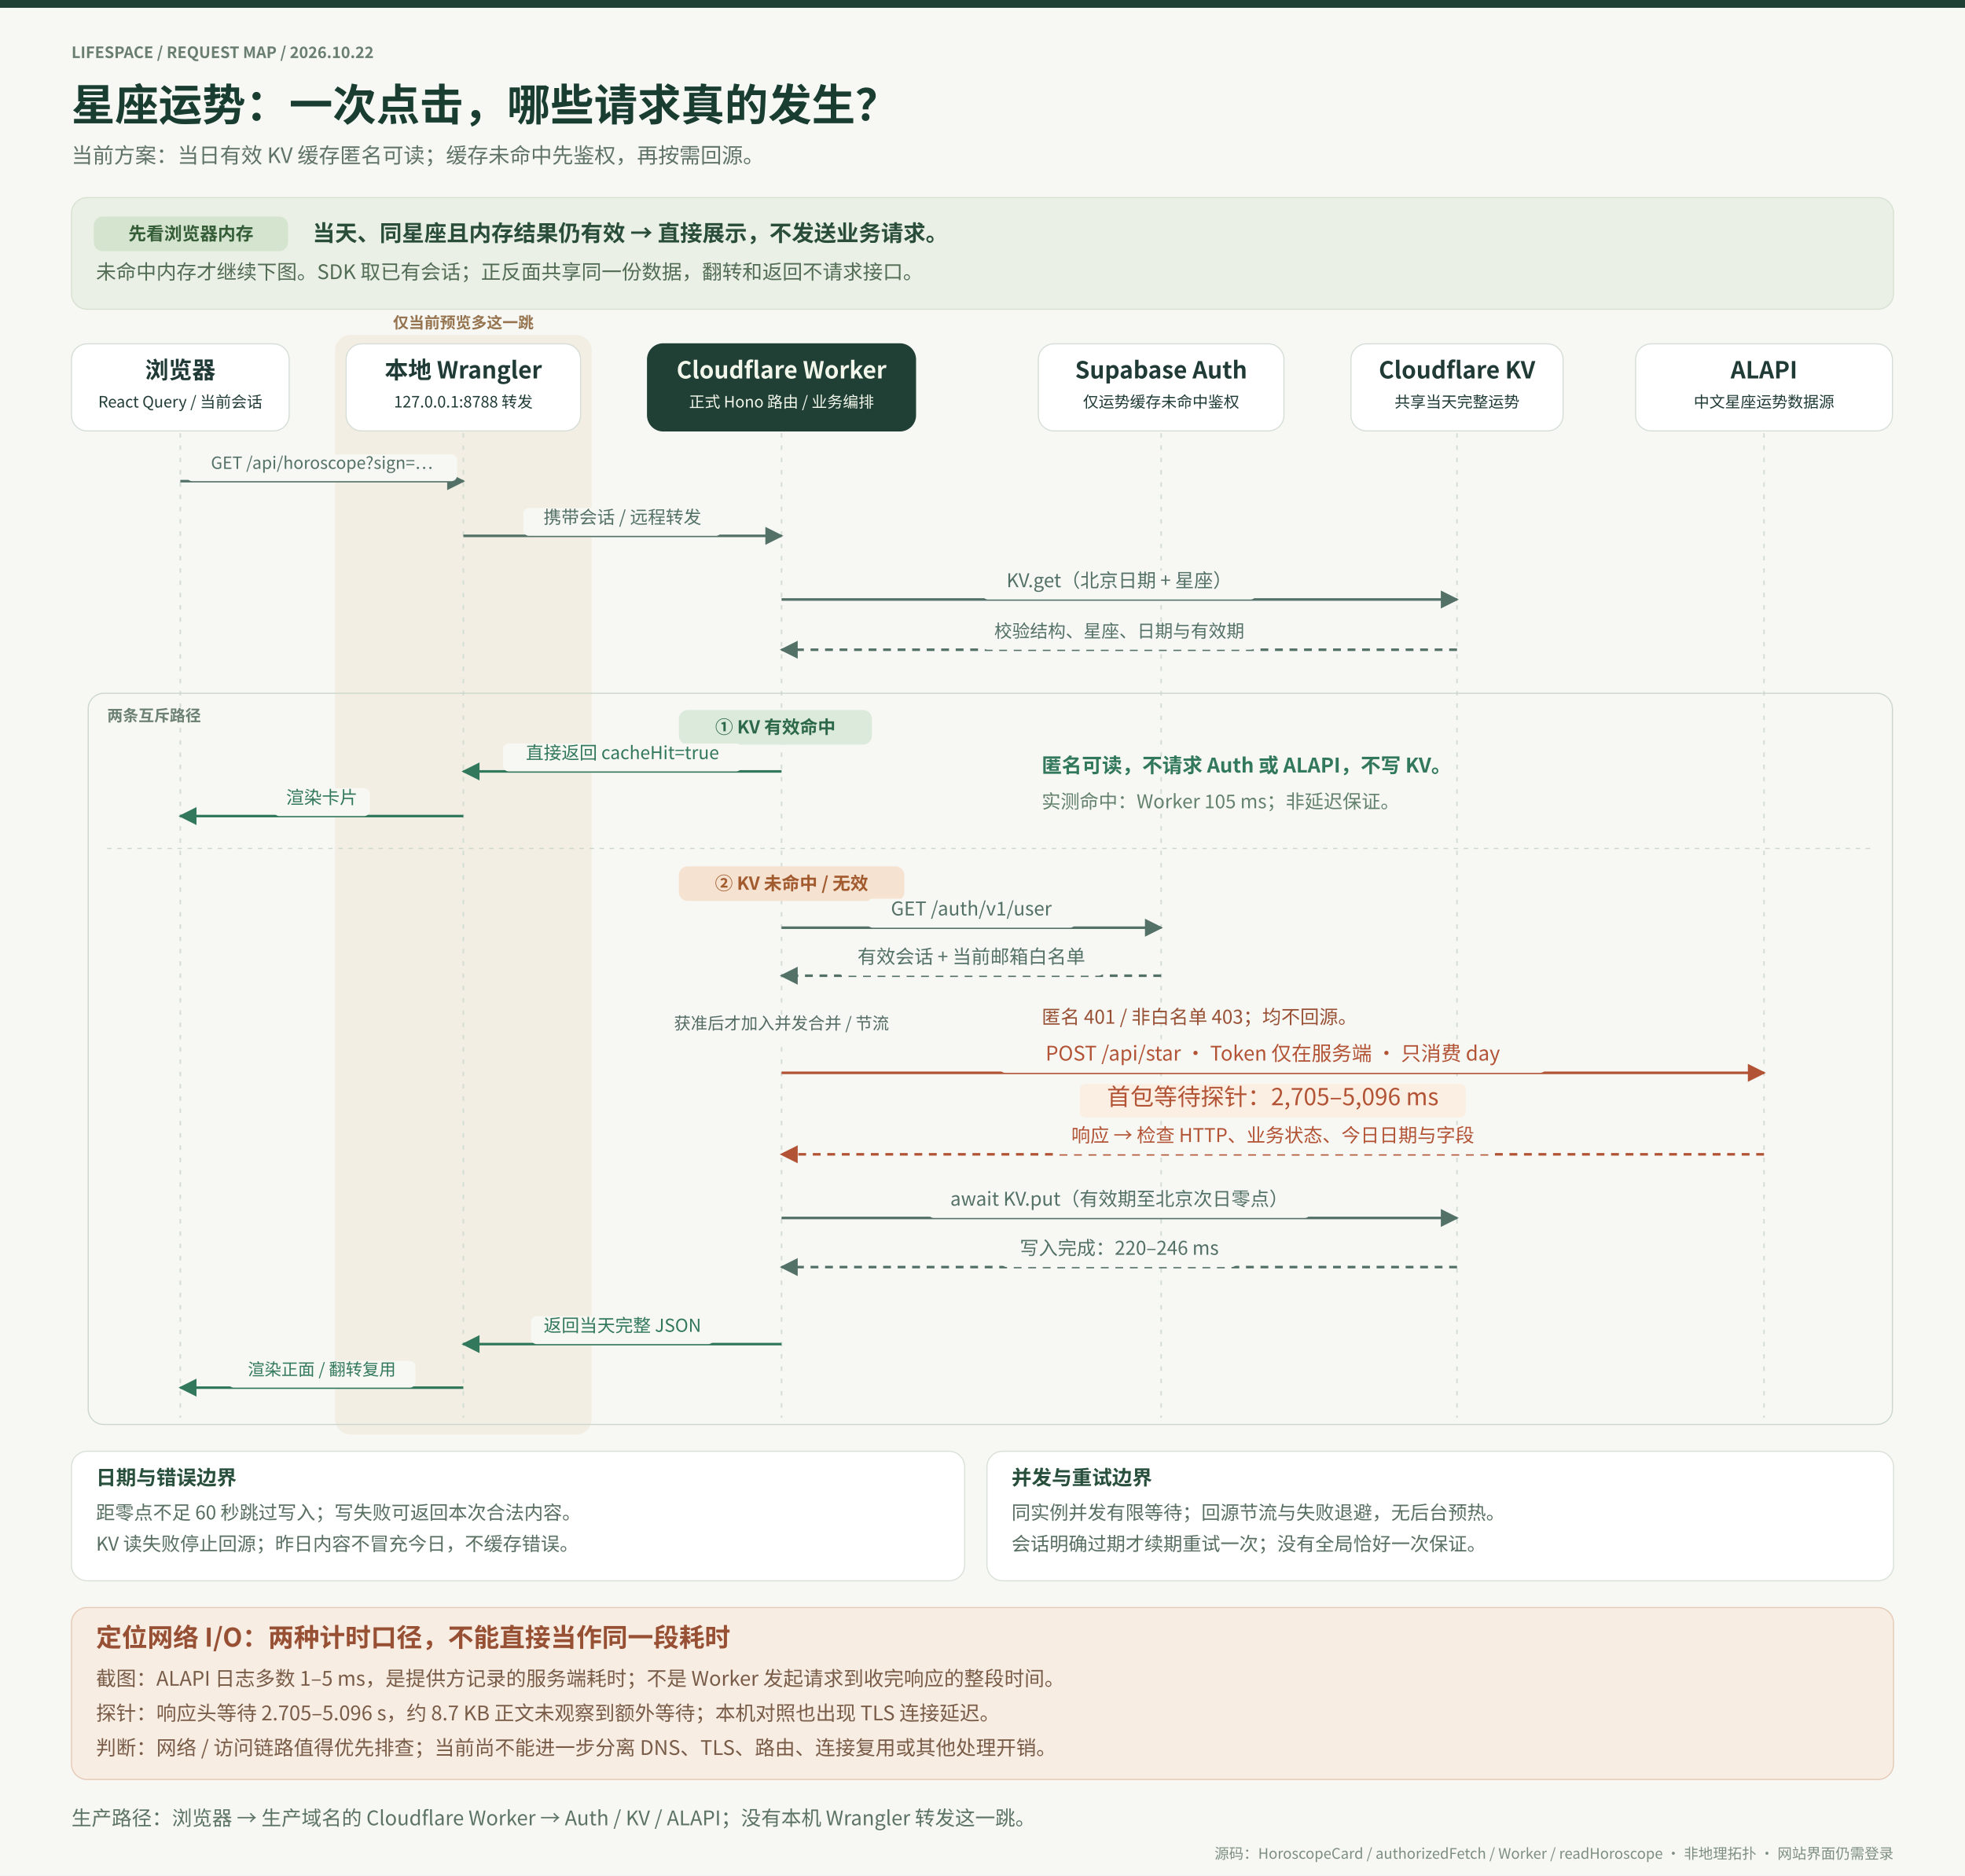
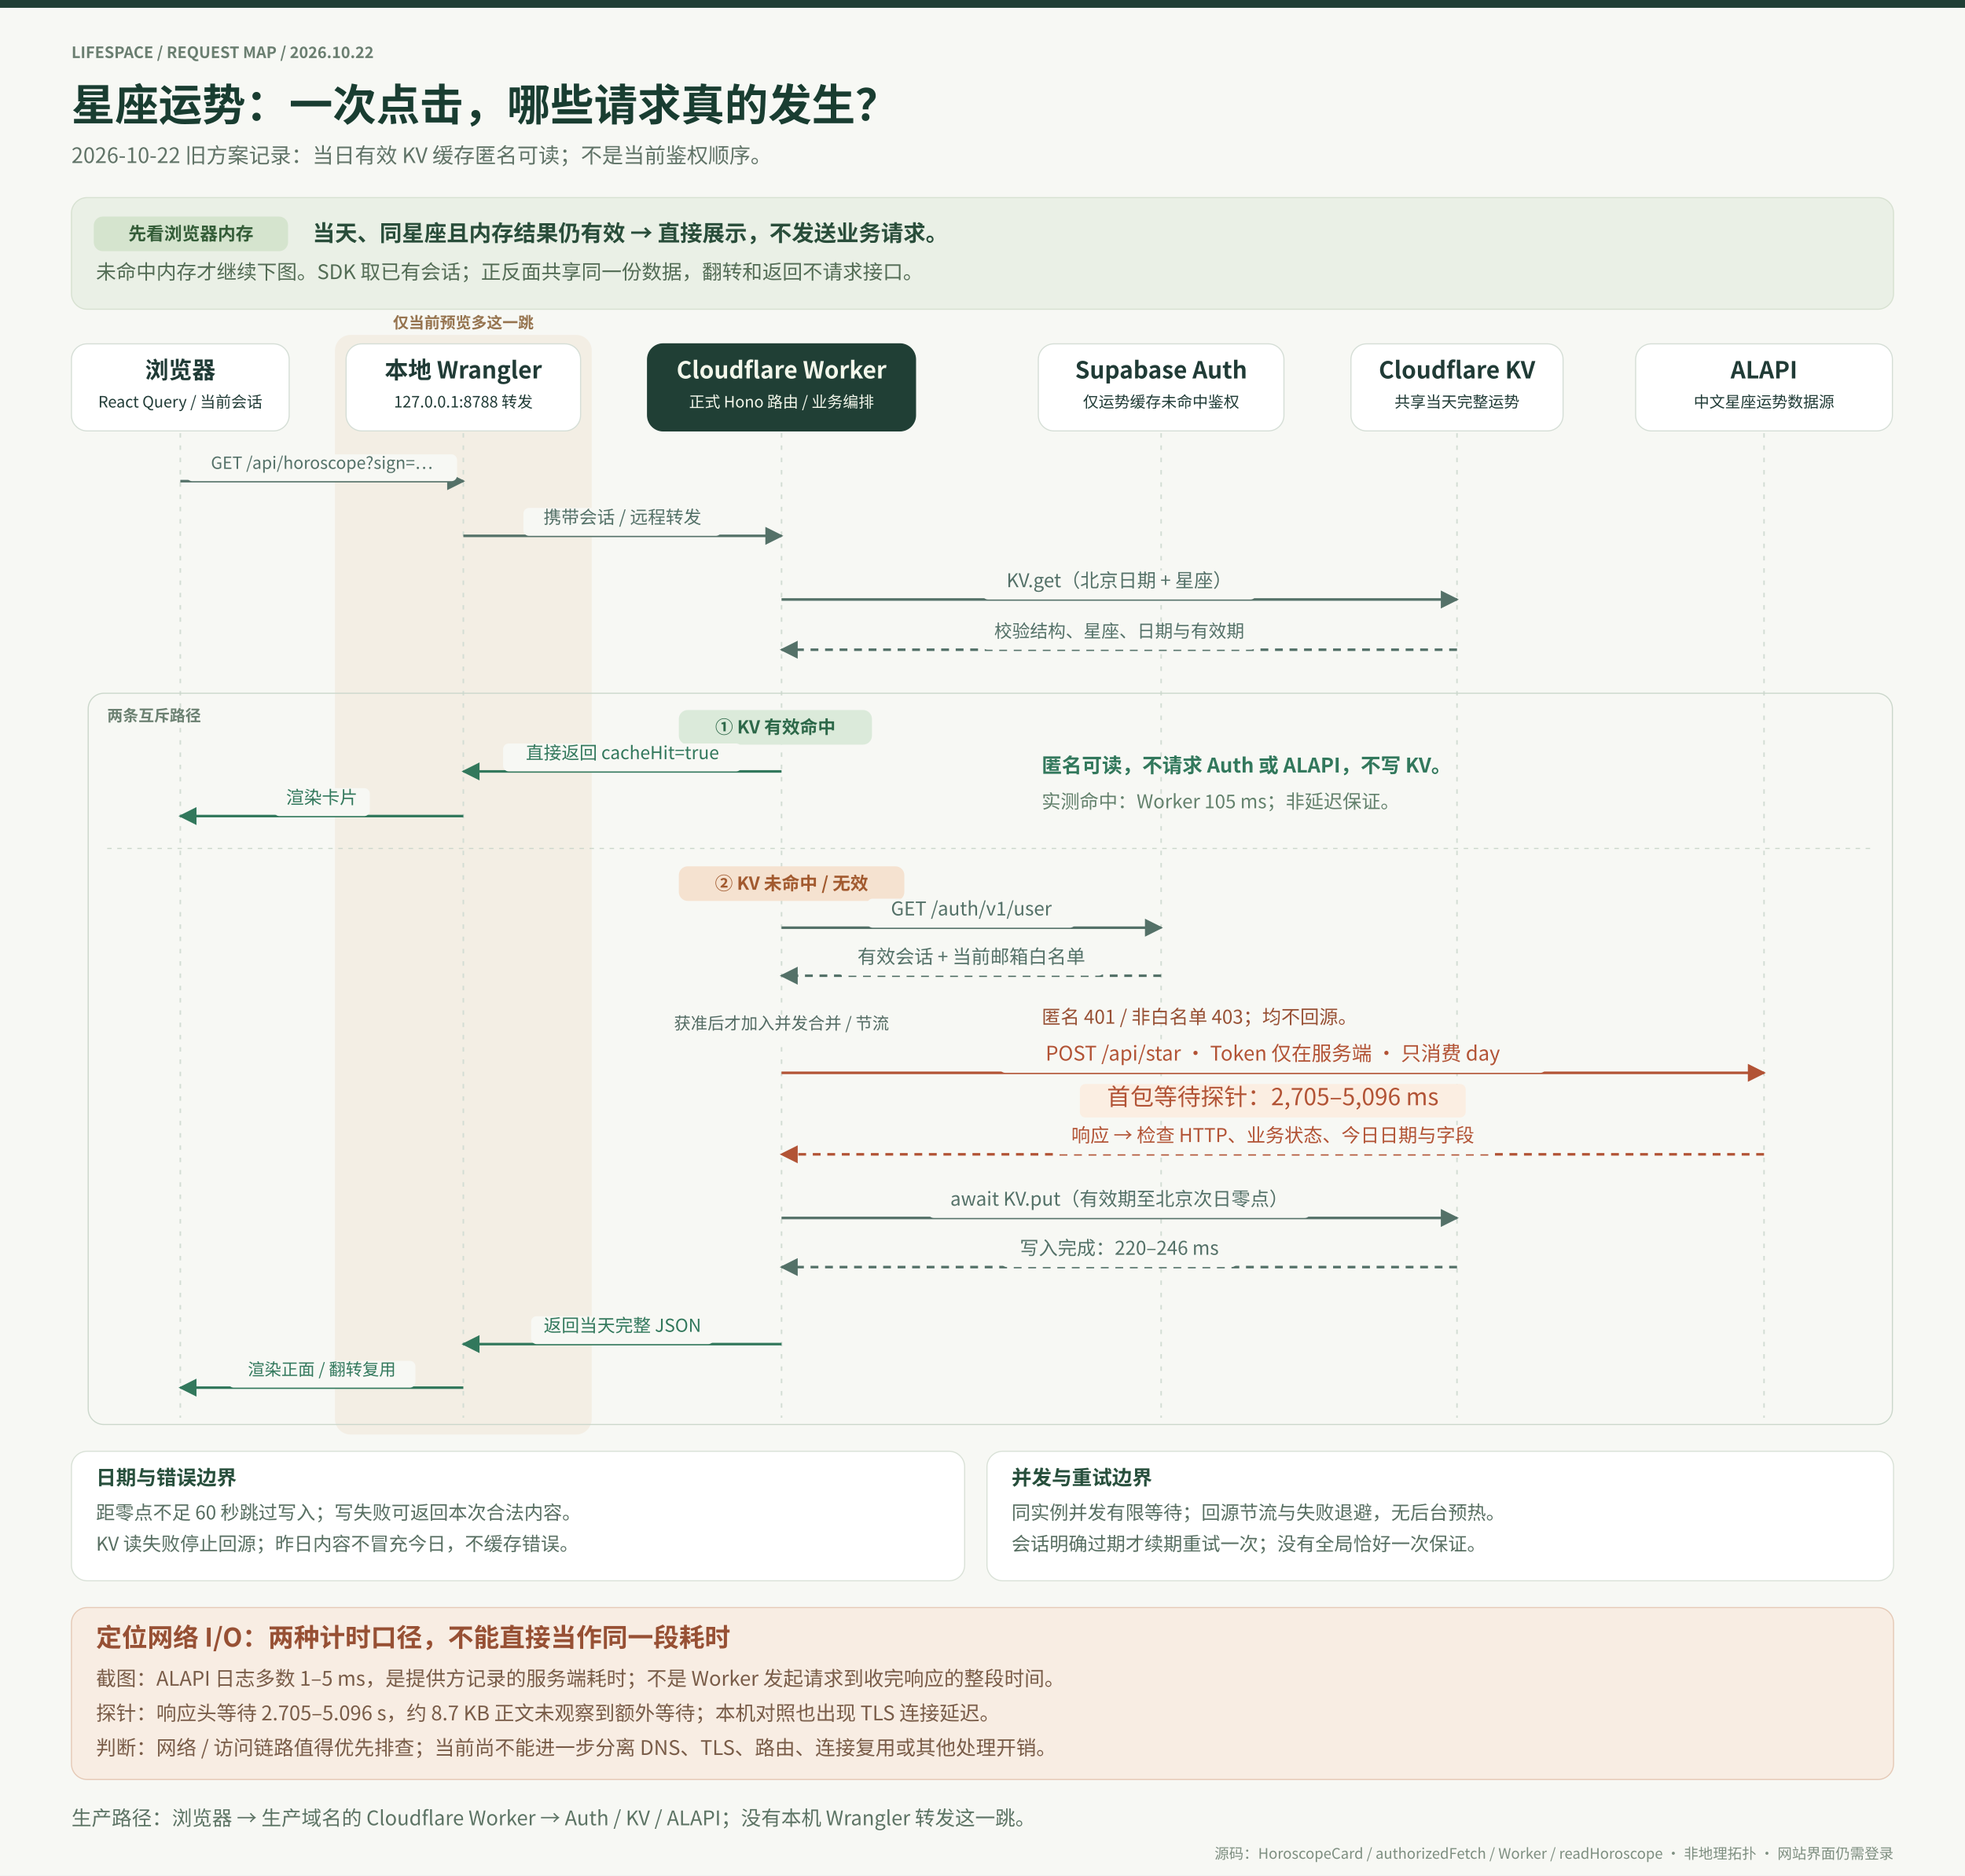
<svg xmlns="http://www.w3.org/2000/svg" width="1760" height="1680" viewBox="0 0 1760 1680" role="img" aria-labelledby="title desc">
  <defs>
    <marker id="normal" viewBox="0 0 10 10" refX="9" refY="5" markerWidth="7" markerHeight="7" orient="auto-start-reverse">
      <path d="M 0 0 L 10 5 L 0 10 z" fill="#547168" />
    </marker>
    <marker id="green" viewBox="0 0 10 10" refX="9" refY="5" markerWidth="7" markerHeight="7" orient="auto-start-reverse">
      <path d="M 0 0 L 10 5 L 0 10 z" fill="#32785c" />
    </marker>
    <marker id="red" viewBox="0 0 10 10" refX="9" refY="5" markerWidth="7" markerHeight="7" orient="auto-start-reverse">
      <path d="M 0 0 L 10 5 L 0 10 z" fill="#b25335" />
    </marker>
    <style>text{font-family:'PingFang SC','Noto Sans CJK SC','Microsoft YaHei',sans-serif}</style>
  </defs>
  <rect x="0" y="0" width="1760" height="1680" rx="0" fill="#f7f8f4" stroke="none" />
  <rect x="0" y="0" width="1760" height="7" rx="0" fill="#203f35" stroke="none" />
  <text x="64" y="52" font-size="14" fill="#6a7e70" font-weight="600" text-anchor="start">LIFESPACE  /  REQUEST MAP  /  2026.10.22</text>
  <text x="64" y="108" font-size="39" fill="#193d31" font-weight="650" text-anchor="start">星座运势：一次点击，哪些请求真的发生？</text>
-   <text x="64" y="146" font-size="19" fill="#607367" font-weight="400" text-anchor="start">当前方案：当日有效 KV 缓存匿名可读；缓存未命中先鉴权，再按需回源。</text>
+   <text x="64" y="146" font-size="19" fill="#607367" font-weight="400" text-anchor="start">2026-10-22 旧方案记录：当日有效 KV 缓存匿名可读；不是当前鉴权顺序。</text>
  <rect x="64" y="177" width="1632" height="100" rx="14" fill="#eaf0e6" stroke="#d7e1d1" />
  <rect x="84" y="194" width="174" height="31" rx="8" fill="#d5e4ce" stroke="none" />
  <text x="171.0" y="215" font-size="16" fill="#345d38" font-weight="600" text-anchor="middle">先看浏览器内存</text>
  <text x="280" y="216" font-size="20" fill="#294d3a" font-weight="550" text-anchor="start">当天、同星座且内存结果仍有效 → 直接展示，不发送业务请求。</text>
  <text x="86" y="250" font-size="18" fill="#536c55" font-weight="400" text-anchor="start">未命中内存才继续下图。SDK 取已有会话；正反面共享同一份数据，翻转和返回不请求接口。</text>
  <rect x="300" y="300" width="230" height="985" rx="14" fill="#f3eee4" stroke="none" />
  <text x="415.0" y="294" font-size="14" fill="#96744f" font-weight="550" text-anchor="middle">仅当前预览多这一跳</text>
  <line x1="161.5" x2="161.5" y1="388" y2="1270" stroke="#d3ddd4" stroke-width="1.4" stroke-dasharray="4 7" />
  <line x1="415.0" x2="415.0" y1="388" y2="1270" stroke="#d3ddd4" stroke-width="1.4" stroke-dasharray="4 7" />
  <line x1="700.0" x2="700.0" y1="388" y2="1270" stroke="#d3ddd4" stroke-width="1.4" stroke-dasharray="4 7" />
  <line x1="1040.0" x2="1040.0" y1="388" y2="1270" stroke="#d3ddd4" stroke-width="1.4" stroke-dasharray="4 7" />
  <line x1="1305.0" x2="1305.0" y1="388" y2="1270" stroke="#d3ddd4" stroke-width="1.4" stroke-dasharray="4 7" />
  <line x1="1580.0" x2="1580.0" y1="388" y2="1270" stroke="#d3ddd4" stroke-width="1.4" stroke-dasharray="4 7" />
  <rect x="64" y="308" width="195" height="78" rx="14" fill="#ffffff" stroke="#d5ded6" />
  <text x="161.5" y="339" font-size="21" fill="#203b36" font-weight="600" text-anchor="middle">浏览器</text>
  <text x="161.5" y="365" font-size="14" fill="#203b36" font-weight="400" text-anchor="middle">React Query / 当前会话</text>
  <rect x="310" y="308" width="210" height="78" rx="14" fill="#ffffff" stroke="#d5ded6" />
  <text x="415.0" y="339" font-size="21" fill="#203b36" font-weight="600" text-anchor="middle">本地 Wrangler</text>
  <text x="415.0" y="365" font-size="14" fill="#203b36" font-weight="400" text-anchor="middle">127.0.0.1:8788 转发</text>
  <rect x="580" y="308" width="240" height="78" rx="14" fill="#203f35" stroke="#203f35" />
  <text x="700.0" y="339" font-size="21" fill="#f3f7eb" font-weight="600" text-anchor="middle">Cloudflare Worker</text>
  <text x="700.0" y="365" font-size="14" fill="#f3f7eb" font-weight="400" text-anchor="middle">正式 Hono 路由 / 业务编排</text>
  <rect x="930" y="308" width="220" height="78" rx="14" fill="#ffffff" stroke="#d5ded6" />
  <text x="1040.0" y="339" font-size="21" fill="#203b36" font-weight="600" text-anchor="middle">Supabase Auth</text>
  <text x="1040.0" y="365" font-size="14" fill="#203b36" font-weight="400" text-anchor="middle">仅运势缓存未命中鉴权</text>
  <rect x="1210" y="308" width="190" height="78" rx="14" fill="#ffffff" stroke="#d5ded6" />
  <text x="1305.0" y="339" font-size="21" fill="#203b36" font-weight="600" text-anchor="middle">Cloudflare KV</text>
  <text x="1305.0" y="365" font-size="14" fill="#203b36" font-weight="400" text-anchor="middle">共享当天完整运势</text>
  <rect x="1465" y="308" width="230" height="78" rx="14" fill="#ffffff" stroke="#d5ded6" />
  <text x="1580.0" y="339" font-size="21" fill="#203b36" font-weight="600" text-anchor="middle">ALAPI</text>
  <text x="1580.0" y="365" font-size="14" fill="#203b36" font-weight="400" text-anchor="middle">中文星座运势数据源</text>
  <line x1="161.5" x2="415.0" y1="431" y2="431" stroke="#547168" stroke-width="2.3" marker-end="url(#normal)" />
  <rect x="167.15" y="407" width="242.2" height="24" rx="5" fill="#f7f8f4" stroke="none" />
  <text x="288.25" y="420" font-size="15" fill="#547168" font-weight="400" text-anchor="middle">GET /api/horoscope?sign=…</text>
  <line x1="415.0" x2="700.0" y1="480" y2="480" stroke="#547168" stroke-width="2.3" marker-end="url(#normal)" />
  <rect x="468.82" y="455" width="177.36" height="25" rx="5" fill="#f7f8f4" stroke="none" />
  <text x="557.5" y="469" font-size="16" fill="#547168" font-weight="400" text-anchor="middle">携带会话 / 远程转发</text>
  <line x1="700.0" x2="1305.0" y1="537" y2="537" stroke="#547168" stroke-width="2.3" marker-end="url(#normal)" />
  <rect x="879.895" y="511" width="245.21" height="26" rx="5" fill="#f7f8f4" stroke="none" />
  <text x="1002.5" y="526" font-size="17" fill="#547168" font-weight="400" text-anchor="middle">KV.get（北京日期 + 星座）</text>
  <line x1="1305.0" x2="700.0" y1="582" y2="582" stroke="#547168" stroke-width="2.3" marker-end="url(#normal)" stroke-dasharray="7 6" />
  <rect x="879.5" y="557" width="246" height="25" rx="5" fill="#f7f8f4" stroke="none" />
  <text x="1002.5" y="571" font-size="16" fill="#547168" font-weight="400" text-anchor="middle">校验结构、星座、日期与有效期</text>
  <rect x="79" y="621" width="1616" height="655" rx="14" fill="none" stroke="#cbd7cb" />
  <text x="96" y="646" font-size="14" fill="#6c8172" font-weight="600" text-anchor="start">两条互斥路径</text>
  <rect x="608" y="636" width="173" height="31" rx="8" fill="#dbeada" stroke="none" />
  <text x="694.5" y="657" font-size="16" fill="#2d6849" font-weight="600" text-anchor="middle">① KV 有效命中</text>
  <line x1="700.0" x2="415.0" y1="691" y2="691" stroke="#32785c" stroke-width="2.3" marker-end="url(#green)" />
  <rect x="450.66" y="666" width="213.68" height="25" rx="5" fill="#f7f8f4" stroke="none" />
  <text x="557.5" y="680" font-size="16" fill="#32785c" font-weight="400" text-anchor="middle">直接返回 cacheHit=true</text>
  <line x1="415.0" x2="161.5" y1="731" y2="731" stroke="#32785c" stroke-width="2.3" marker-end="url(#green)" />
  <rect x="245.25" y="706" width="86" height="25" rx="5" fill="#f7f8f4" stroke="none" />
  <text x="288.25" y="720" font-size="16" fill="#32785c" font-weight="400" text-anchor="middle">渲染卡片</text>
  <text x="933" y="692" font-size="18" fill="#32785c" font-weight="550" text-anchor="start">匿名可读，不请求 Auth 或 ALAPI，不写 KV。</text>
  <text x="933" y="724" font-size="17" fill="#63816c" font-weight="400" text-anchor="start">实测命中：Worker 105 ms；非延迟保证。</text>
  <line x1="96" x2="1680" y1="760" y2="760" stroke="#cbd7cb" stroke-dasharray="4 5" />
  <rect x="608" y="776" width="202" height="31" rx="8" fill="#f5e2d0" stroke="none" />
  <text x="709.0" y="797" font-size="16" fill="#a25a2f" font-weight="600" text-anchor="middle">② KV 未命中 / 无效</text>
  <line x1="700.0" x2="1040.0" y1="831" y2="831" stroke="#547168" stroke-width="2.3" marker-end="url(#normal)" />
  <rect x="776.635" y="805" width="186.73" height="26" rx="5" fill="#f7f8f4" stroke="none" />
  <text x="870.0" y="820" font-size="17" fill="#547168" font-weight="400" text-anchor="middle">GET /auth/v1/user</text>
  <line x1="1040.0" x2="700.0" y1="874" y2="874" stroke="#547168" stroke-width="2.3" marker-end="url(#normal)" stroke-dasharray="7 6" />
  <rect x="750.965" y="848" width="238.07" height="26" rx="5" fill="#f7f8f4" stroke="none" />
  <text x="870.0" y="863" font-size="17" fill="#547168" font-weight="400" text-anchor="middle">有效会话 + 当前邮箱白名单</text>
  <text x="933" y="917" font-size="17" fill="#975034" font-weight="400" text-anchor="start">匿名 401 / 非白名单 403；均不回源。</text>
  <rect x="586.175" y="909" width="227.65" height="24" rx="5" fill="#f7f8f4" stroke="none" />
  <text x="700.0" y="922" font-size="15" fill="#536b63" font-weight="400" text-anchor="middle">获准后才加入并发合并 / 节流</text>
  <line x1="700.0" x2="1580.0" y1="961" y2="961" stroke="#b25335" stroke-width="2.3" marker-end="url(#red)" />
  <rect x="895.36" y="934" width="489.28" height="27" rx="5" fill="#f7f8f4" stroke="none" />
  <text x="1140.0" y="950" font-size="18" fill="#b25335" font-weight="400" text-anchor="middle">POST /api/star · Token 仅在服务端 · 只消费 day</text>
  <rect x="967.195" y="971" width="345.61" height="30" rx="5" fill="#fbeee2" stroke="none" />
  <text x="1140.0" y="990" font-size="21" fill="#b25335" font-weight="400" text-anchor="middle">首包等待探针：2,705–5,096 ms</text>
  <line x1="1580.0" x2="700.0" y1="1034" y2="1034" stroke="#b25335" stroke-width="2.3" marker-end="url(#red)" stroke-dasharray="7 6" />
  <rect x="942.085" y="1008" width="395.83" height="26" rx="5" fill="#f7f8f4" stroke="none" />
  <text x="1140.0" y="1023" font-size="17" fill="#b25335" font-weight="400" text-anchor="middle">响应 → 检查 HTTP、业务状态、今日日期与字段</text>
  <line x1="700.0" x2="1305.0" y1="1091" y2="1091" stroke="#547168" stroke-width="2.3" marker-end="url(#normal)" />
  <rect x="831.36" y="1065" width="342.28" height="26" rx="5" fill="#f7f8f4" stroke="none" />
  <text x="1002.5" y="1080" font-size="17" fill="#547168" font-weight="400" text-anchor="middle">await KV.put（有效期至北京次日零点）</text>
  <line x1="1305.0" x2="700.0" y1="1135" y2="1135" stroke="#547168" stroke-width="2.3" marker-end="url(#normal)" stroke-dasharray="7 6" />
  <rect x="896.895" y="1109" width="211.21" height="26" rx="5" fill="#f7f8f4" stroke="none" />
  <text x="1002.5" y="1124" font-size="17" fill="#547168" font-weight="400" text-anchor="middle">写入完成：220–246 ms</text>
  <line x1="700.0" x2="415.0" y1="1204" y2="1204" stroke="#32785c" stroke-width="2.3" marker-end="url(#green)" />
  <rect x="475.7" y="1179" width="163.6" height="25" rx="5" fill="#f7f8f4" stroke="none" />
  <text x="557.5" y="1193" font-size="16" fill="#32785c" font-weight="400" text-anchor="middle">返回当天完整 JSON</text>
  <line x1="415.0" x2="161.5" y1="1243" y2="1243" stroke="#32785c" stroke-width="2.3" marker-end="url(#green)" />
  <rect x="204.425" y="1219" width="167.65" height="24" rx="5" fill="#f7f8f4" stroke="none" />
  <text x="288.25" y="1232" font-size="15" fill="#32785c" font-weight="400" text-anchor="middle">渲染正面 / 翻转复用</text>
  <rect x="64" y="1300" width="800" height="116" rx="14" fill="#ffffff" stroke="#d9e1d7" />
  <text x="86" y="1330" font-size="18" fill="#274f3c" font-weight="600" text-anchor="start">日期与错误边界</text>
  <text x="86" y="1361" font-size="17" fill="#586f62" font-weight="400" text-anchor="start">距零点不足 60 秒跳过写入；写失败可返回本次合法内容。</text>
  <text x="86" y="1389" font-size="17" fill="#586f62" font-weight="400" text-anchor="start">KV 读失败停止回源；昨日内容不冒充今日，不缓存错误。</text>
  <rect x="884" y="1300" width="812" height="116" rx="14" fill="#ffffff" stroke="#d9e1d7" />
  <text x="906" y="1330" font-size="18" fill="#274f3c" font-weight="600" text-anchor="start">并发与重试边界</text>
  <text x="906" y="1361" font-size="17" fill="#586f62" font-weight="400" text-anchor="start">同实例并发有限等待；回源节流与失败退避，无后台预热。</text>
  <text x="906" y="1389" font-size="17" fill="#586f62" font-weight="400" text-anchor="start">会话明确过期才续期重试一次；没有全局恰好一次保证。</text>
  <rect x="64" y="1440" width="1632" height="154" rx="14" fill="#f8ede3" stroke="#e5c9b6" />
  <text x="86" y="1475" font-size="23" fill="#975034" font-weight="600" text-anchor="start">定位网络 I/O：两种计时口径，不能直接当作同一段耗时</text>
  <text x="86" y="1510" font-size="18" fill="#795c48" font-weight="400" text-anchor="start">截图：ALAPI 日志多数 1–5 ms，是提供方记录的服务端耗时；不是 Worker 发起请求到收完响应的整段时间。</text>
  <text x="86" y="1541" font-size="18" fill="#795c48" font-weight="400" text-anchor="start">探针：响应头等待 2.705–5.096 s，约 8.7 KB 正文未观察到额外等待；本机对照也出现 TLS 连接延迟。</text>
  <text x="86" y="1572" font-size="18" fill="#795c48" font-weight="400" text-anchor="start">判断：网络 / 访问链路值得优先排查；当前尚不能进一步分离 DNS、TLS、路由、连接复用或其他处理开销。</text>
  <text x="64" y="1635" font-size="18" fill="#5c7364" font-weight="400" text-anchor="start">生产路径：浏览器 → 生产域名的 Cloudflare Worker → Auth / KV / ALAPI；没有本机 Wrangler 转发这一跳。</text>
  <text x="1696" y="1665" font-size="13" fill="#7d8e80" font-weight="400" text-anchor="end">源码：HoroscopeCard / authorizedFetch / Worker / readHoroscope  ·  非地理拓扑  ·  网站界面仍需登录</text>
</svg>
